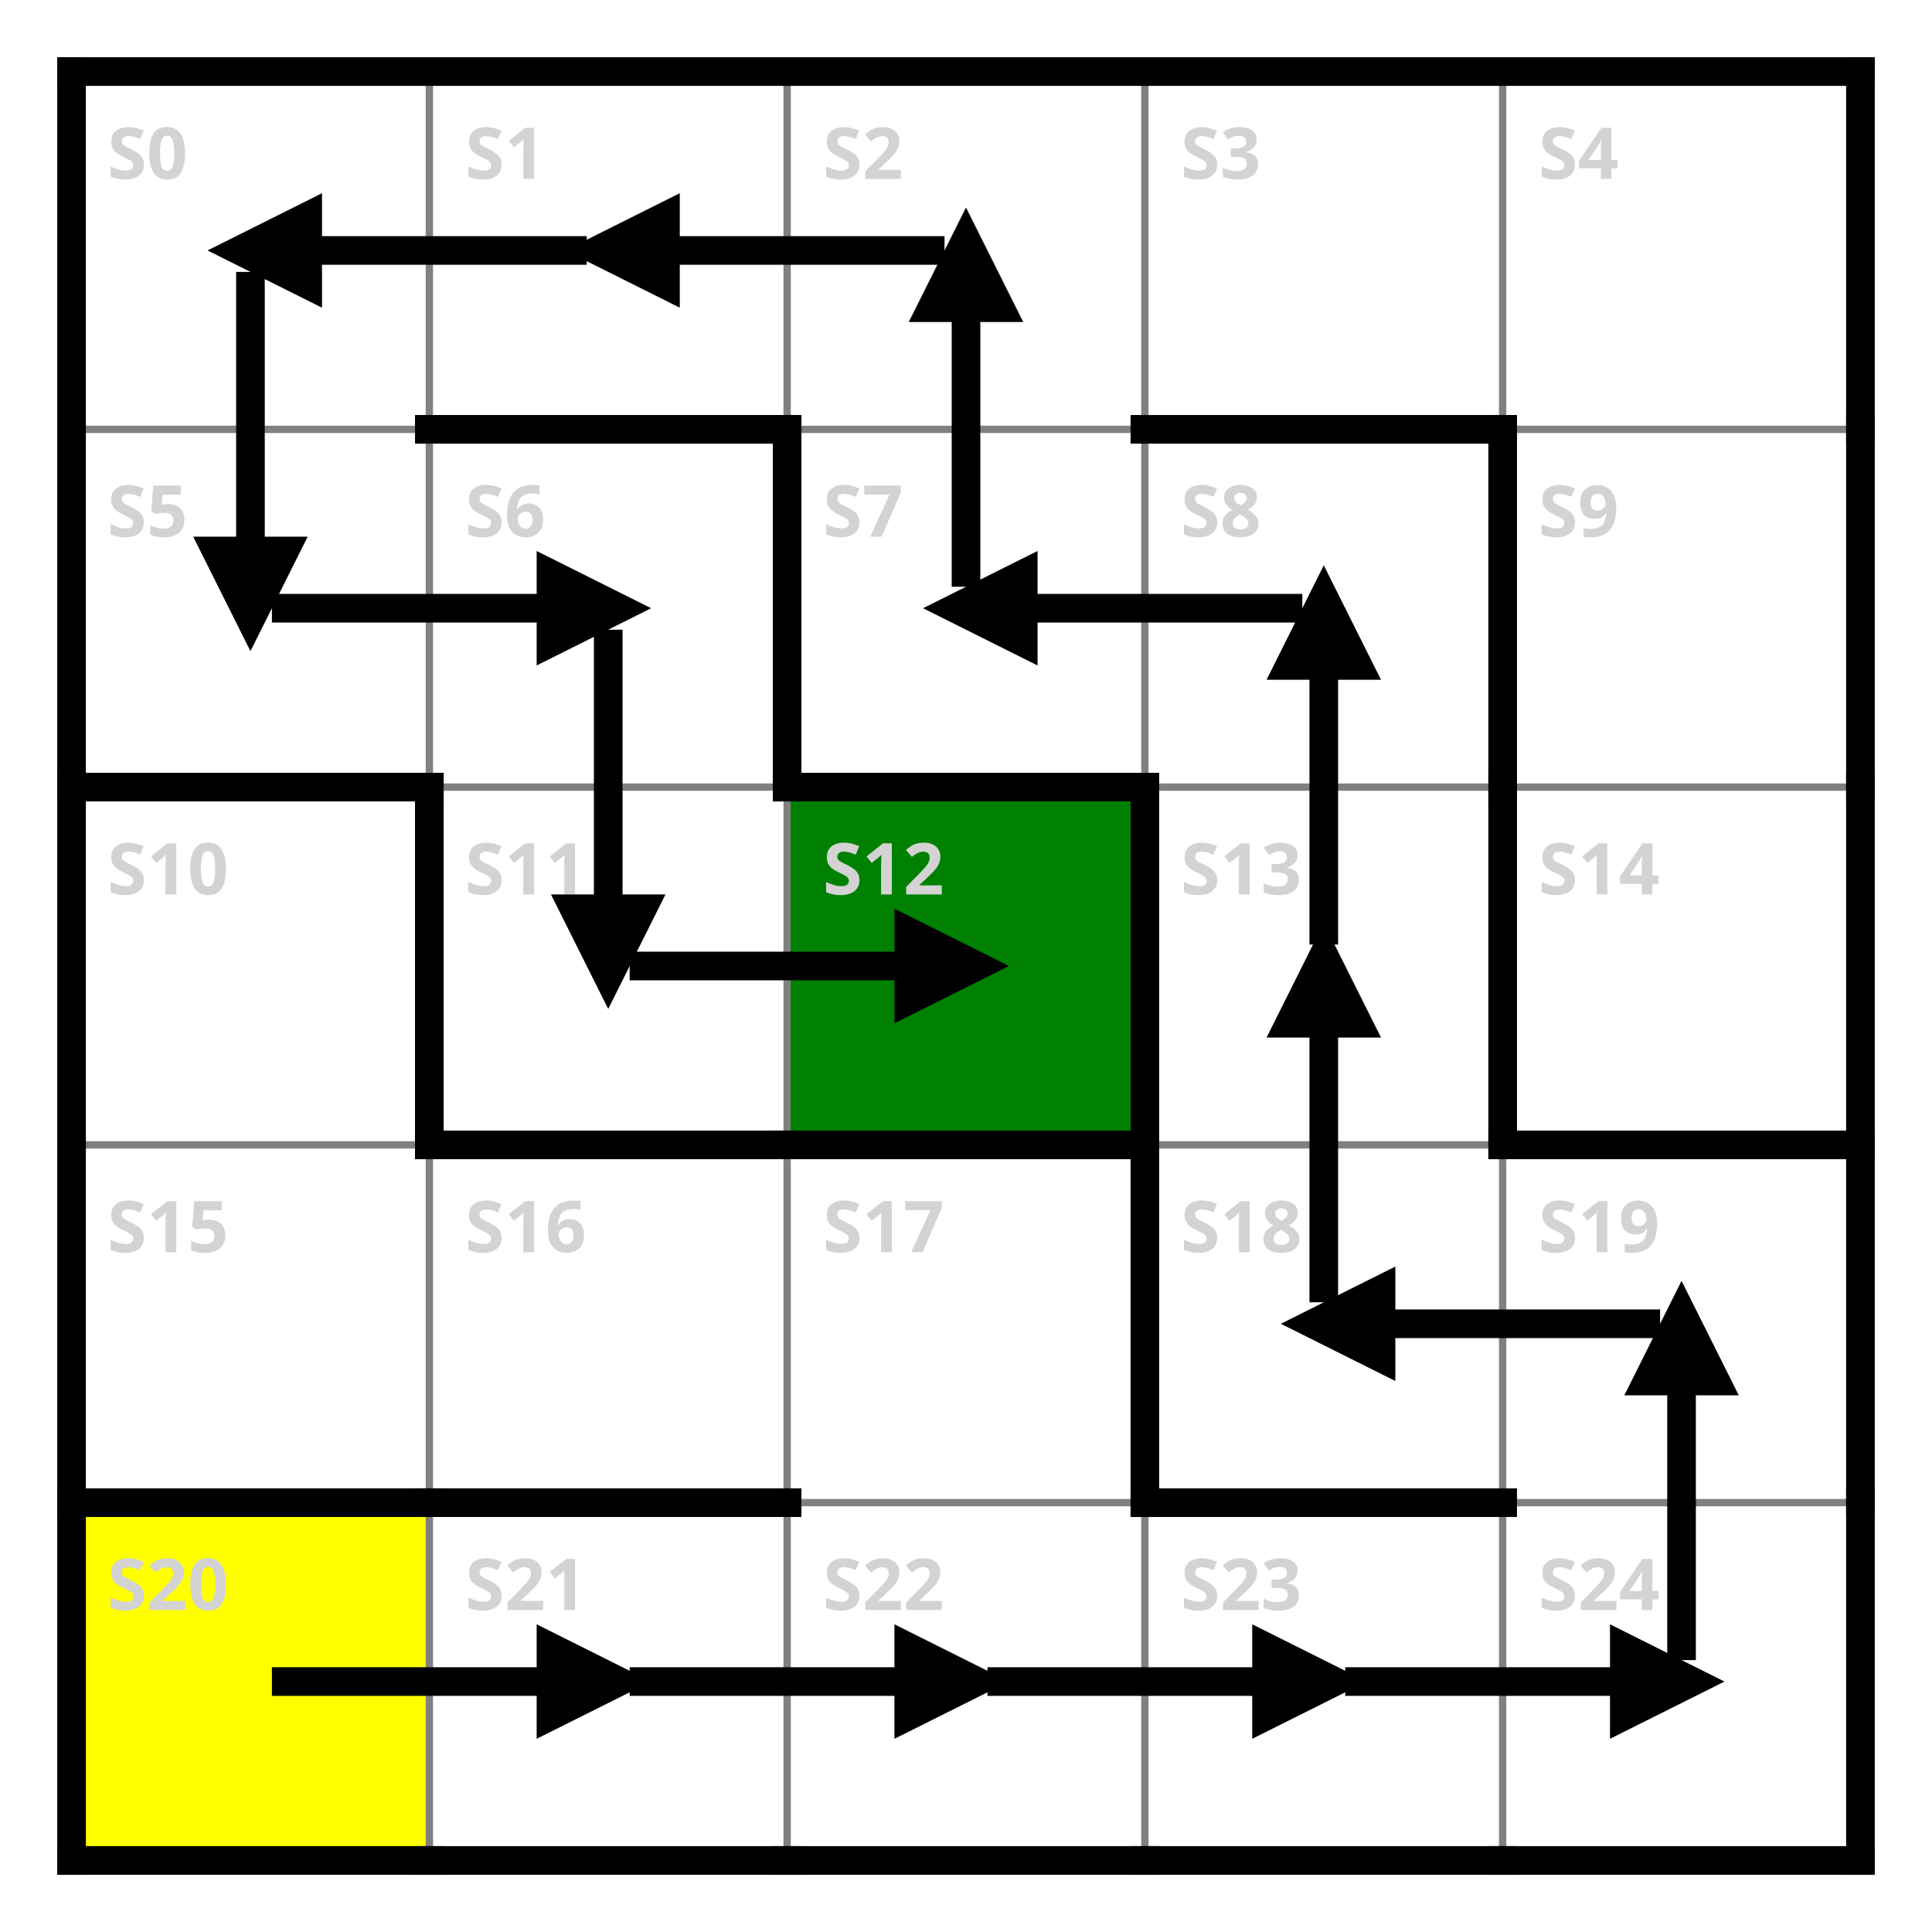
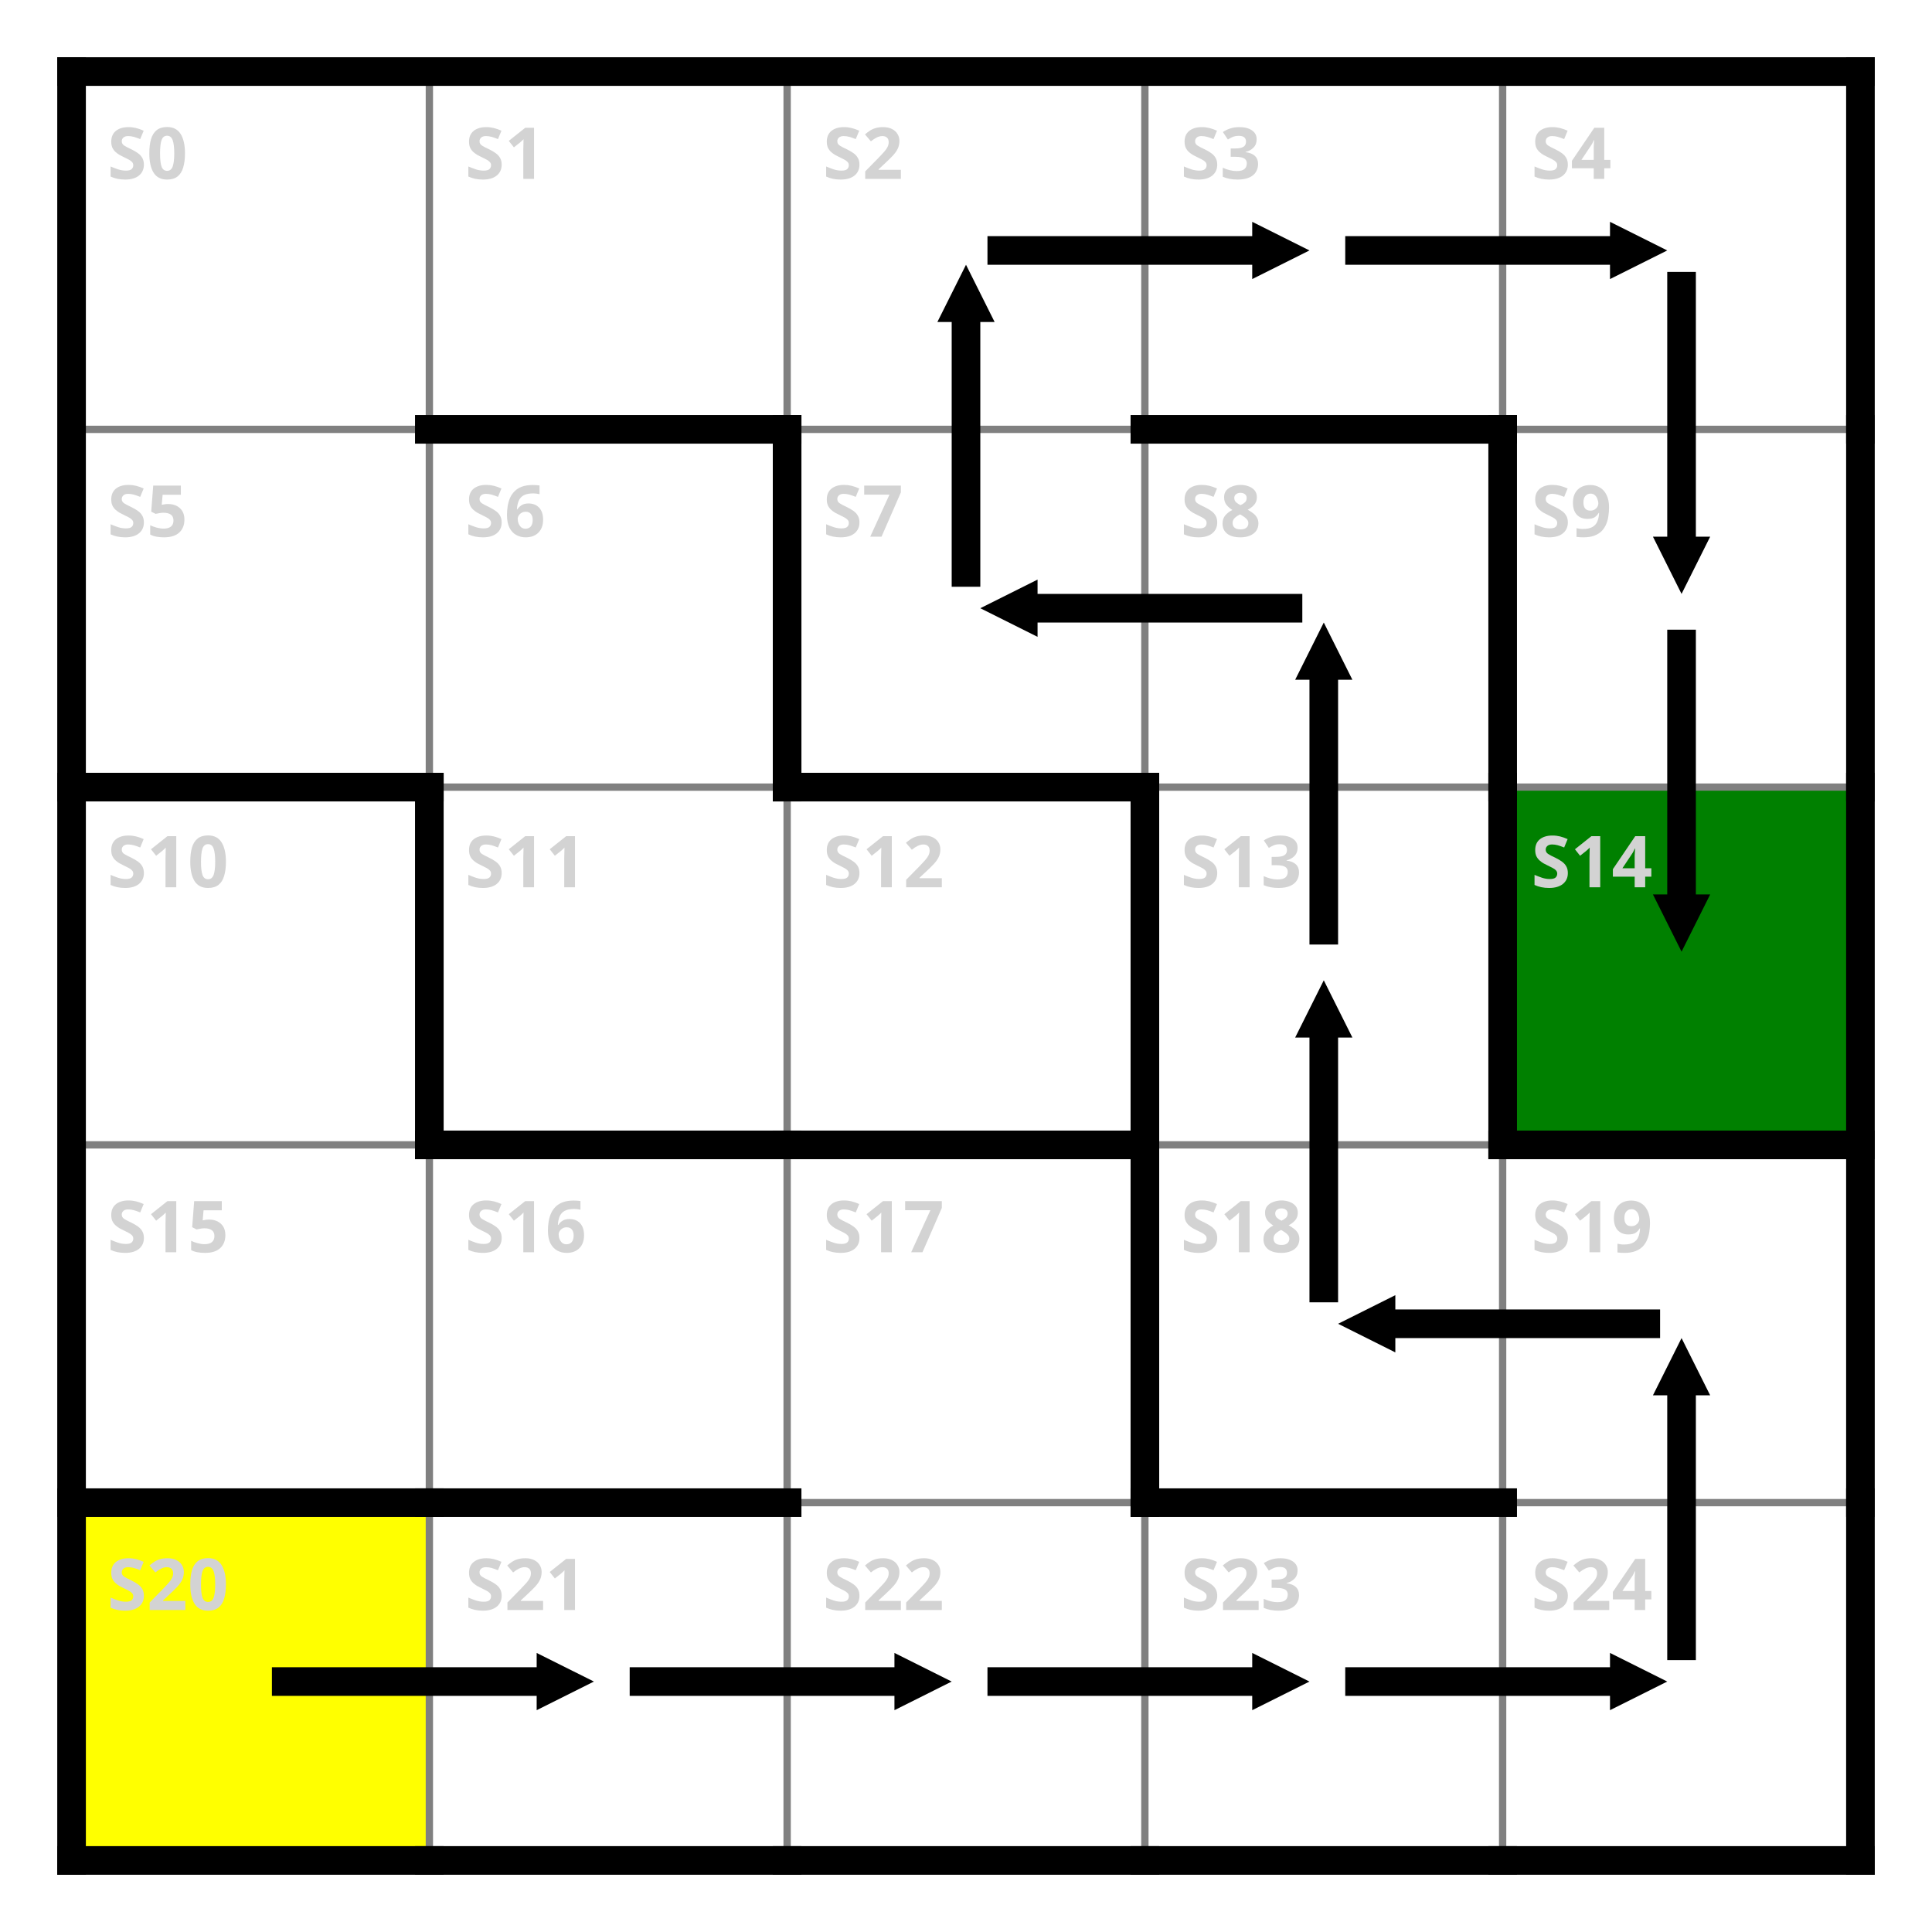
<svg xmlns="http://www.w3.org/2000/svg" width="270" height="270" viewBox="-10 -10 270 270">
  <defs>
    <style type="text/css">
line {
    stroke: #000000;
    stroke-linecap: square;
    stroke-width: 4;
}

.small { font: bold 10.0px sans-serif;
         fill: lightgray; }}
</style>
-     <marker id="arrow" markerWidth="10" markerHeight="7" refX="0" refY="2" orient="auto">
-       <polygon points="0 0, 4 2, 0 4" />
+     <marker id="arrow" markerWidth="25.0" markerHeight="12.5" refX="0" refY="1" orient="auto">
+       <polygon points="0 0, 2 1, 0 2" />
    </marker>
  </defs>
-   <rect x="0.0" y="0.0" width="50.0" height="50.0" fill="none" stroke="gray" stroke-width="1" />
-   <rect x="0.0" y="50.0" width="50.0" height="50.0" fill="none" stroke="gray" stroke-width="1" />
-   <rect x="0.0" y="100.0" width="50.0" height="50.0" fill="none" stroke="gray" stroke-width="1" />
-   <rect x="0.0" y="150.0" width="50.0" height="50.0" fill="none" stroke="gray" stroke-width="1" />
-   <rect x="0.0" y="200.0" width="50.0" height="50.0" fill="yellow" stroke="gray" stroke-width="1" />
-   <rect x="50.0" y="0.0" width="50.0" height="50.0" fill="none" stroke="gray" stroke-width="1" />
-   <rect x="50.0" y="50.0" width="50.0" height="50.0" fill="none" stroke="gray" stroke-width="1" />
-   <rect x="50.0" y="100.0" width="50.0" height="50.0" fill="none" stroke="gray" stroke-width="1" />
-   <rect x="50.0" y="150.0" width="50.0" height="50.0" fill="none" stroke="gray" stroke-width="1" />
-   <rect x="50.0" y="200.0" width="50.0" height="50.0" fill="none" stroke="gray" stroke-width="1" />
-   <rect x="100.0" y="0.0" width="50.0" height="50.0" fill="none" stroke="gray" stroke-width="1" />
-   <rect x="100.0" y="50.0" width="50.0" height="50.0" fill="none" stroke="gray" stroke-width="1" />
-   <rect x="100.0" y="100.0" width="50.0" height="50.0" fill="green" stroke="gray" stroke-width="1" />
-   <rect x="100.0" y="150.0" width="50.0" height="50.0" fill="none" stroke="gray" stroke-width="1" />
-   <rect x="100.0" y="200.0" width="50.0" height="50.0" fill="none" stroke="gray" stroke-width="1" />
-   <rect x="150.0" y="0.0" width="50.0" height="50.0" fill="none" stroke="gray" stroke-width="1" />
-   <rect x="150.0" y="50.0" width="50.0" height="50.0" fill="none" stroke="gray" stroke-width="1" />
-   <rect x="150.0" y="100.0" width="50.0" height="50.0" fill="none" stroke="gray" stroke-width="1" />
-   <rect x="150.0" y="150.0" width="50.0" height="50.0" fill="none" stroke="gray" stroke-width="1" />
-   <rect x="150.0" y="200.0" width="50.0" height="50.0" fill="none" stroke="gray" stroke-width="1" />
-   <rect x="200.0" y="0.0" width="50.0" height="50.0" fill="none" stroke="gray" stroke-width="1" />
-   <rect x="200.0" y="50.0" width="50.0" height="50.0" fill="none" stroke="gray" stroke-width="1" />
-   <rect x="200.0" y="100.0" width="50.0" height="50.0" fill="none" stroke="gray" stroke-width="1" />
-   <rect x="200.0" y="150.0" width="50.0" height="50.0" fill="none" stroke="gray" stroke-width="1" />
-   <rect x="200.0" y="200.0" width="50.0" height="50.0" fill="none" stroke="gray" stroke-width="1" />
-   <text x="5.0" y="15.0" class="small">S0</text>
-   <text x="5.0" y="65.0" class="small">S5</text>
-   <text x="5.0" y="115" class="small">S10</text>
-   <text x="5.0" y="165.0" class="small">S15</text>
-   <text x="5.0" y="215.0" class="small">S20</text>
-   <text x="55" y="15.0" class="small">S1</text>
-   <text x="55" y="65.0" class="small">S6</text>
-   <text x="55" y="115" class="small">S11</text>
-   <text x="55" y="165.0" class="small">S16</text>
-   <text x="55" y="215.0" class="small">S21</text>
-   <text x="105.0" y="15.0" class="small">S2</text>
-   <text x="105.0" y="65.0" class="small">S7</text>
-   <text x="105.0" y="115" class="small">S12</text>
-   <text x="105.0" y="165.0" class="small">S17</text>
-   <text x="105.0" y="215.0" class="small">S22</text>
-   <text x="155.0" y="15.0" class="small">S3</text>
-   <text x="155.0" y="65.0" class="small">S8</text>
-   <text x="155.0" y="115" class="small">S13</text>
-   <text x="155.0" y="165.0" class="small">S18</text>
-   <text x="155.0" y="215.0" class="small">S23</text>
-   <text x="205" y="15.0" class="small">S4</text>
-   <text x="205" y="65.0" class="small">S9</text>
-   <text x="205" y="115" class="small">S14</text>
-   <text x="205" y="165.0" class="small">S19</text>
-   <text x="205" y="215.0" class="small">S24</text>
-   <line x1="0.0" y1="100.0" x2="50.0" y2="100.0" />
-   <line x1="50.0" y1="100.0" x2="50.0" y2="150.0" />
-   <line x1="0.0" y1="200.0" x2="50.0" y2="200.0" />
-   <line x1="0.0" y1="250.0" x2="50.0" y2="250.0" />
-   <line x1="50.0" y1="50.0" x2="100.0" y2="50.0" />
-   <line x1="100.0" y1="50.0" x2="100.0" y2="100.0" />
-   <line x1="50.0" y1="150.0" x2="100.0" y2="150.0" />
-   <line x1="50.0" y1="200.0" x2="100.0" y2="200.0" />
-   <line x1="50.0" y1="250.0" x2="100.0" y2="250.0" />
-   <line x1="100.0" y1="100.0" x2="150.0" y2="100.0" />
-   <line x1="100.0" y1="150.0" x2="150.0" y2="150.0" />
-   <line x1="150.0" y1="100.0" x2="150.0" y2="150.0" />
-   <line x1="150.0" y1="150.0" x2="150.0" y2="200.0" />
-   <line x1="100.0" y1="250.0" x2="150.0" y2="250.0" />
-   <line x1="150.0" y1="50.0" x2="200.0" y2="50.0" />
-   <line x1="200.0" y1="50.0" x2="200.0" y2="100.0" />
-   <line x1="200.0" y1="100.0" x2="200.0" y2="150.0" />
-   <line x1="150.0" y1="200.0" x2="200.0" y2="200.0" />
-   <line x1="150.0" y1="250.0" x2="200.0" y2="250.0" />
-   <line x1="250.0" y1="0.0" x2="250.0" y2="50.0" />
-   <line x1="250.0" y1="50.0" x2="250.0" y2="100.0" />
-   <line x1="200.0" y1="150.0" x2="250.0" y2="150.0" />
-   <line x1="250.0" y1="100.0" x2="250.0" y2="150.0" />
-   <line x1="250.0" y1="150.0" x2="250.0" y2="200.0" />
-   <line x1="200.0" y1="250.0" x2="250.0" y2="250.0" />
-   <line x1="250.0" y1="200.0" x2="250.0" y2="250.0" />
-   <line x1="30.0" y1="225.0" x2="65.0" y2="225.0" stroke="#000" stroke-width="4" marker-end="url(#arrow)" />
-   <line x1="80.0" y1="225.0" x2="115.0" y2="225.0" stroke="#000" stroke-width="4" marker-end="url(#arrow)" />
-   <line x1="130.0" y1="225.0" x2="165.0" y2="225.0" stroke="#000" stroke-width="4" marker-end="url(#arrow)" />
-   <line x1="180.0" y1="225.0" x2="215.0" y2="225.0" stroke="#000" stroke-width="4" marker-end="url(#arrow)" />
-   <line x1="225.0" y1="220.0" x2="225.0" y2="185.0" stroke="#000" stroke-width="4" marker-end="url(#arrow)" />
-   <line x1="220.0" y1="175.0" x2="185.0" y2="175.0" stroke="#000" stroke-width="4" marker-end="url(#arrow)" />
-   <line x1="175.0" y1="170.0" x2="175.0" y2="135.0" stroke="#000" stroke-width="4" marker-end="url(#arrow)" />
-   <line x1="175.0" y1="120" x2="175.0" y2="85" stroke="#000" stroke-width="4" marker-end="url(#arrow)" />
-   <line x1="170.0" y1="75.0" x2="135.0" y2="75.0" stroke="#000" stroke-width="4" marker-end="url(#arrow)" />
-   <line x1="125.0" y1="70.0" x2="125.0" y2="35.0" stroke="#000" stroke-width="4" marker-end="url(#arrow)" />
-   <line x1="120" y1="25.0" x2="85" y2="25.0" stroke="#000" stroke-width="4" marker-end="url(#arrow)" />
-   <line x1="70.0" y1="25.0" x2="35.0" y2="25.0" stroke="#000" stroke-width="4" marker-end="url(#arrow)" />
-   <line x1="25.0" y1="30.0" x2="25.0" y2="65.0" stroke="#000" stroke-width="4" marker-end="url(#arrow)" />
-   <line x1="30.0" y1="75.0" x2="65.0" y2="75.0" stroke="#000" stroke-width="4" marker-end="url(#arrow)" />
-   <line x1="75.0" y1="80.0" x2="75.0" y2="115.0" stroke="#000" stroke-width="4" marker-end="url(#arrow)" />
-   <line x1="80.0" y1="125.0" x2="115.0" y2="125.0" stroke="#000" stroke-width="4" marker-end="url(#arrow)" />
+   <rect x="0" y="0" width="50" height="50" fill="none" stroke="gray" stroke-width="1" />
+   <rect x="0" y="50" width="50" height="50" fill="none" stroke="gray" stroke-width="1" />
+   <rect x="0" y="100" width="50" height="50" fill="none" stroke="gray" stroke-width="1" />
+   <rect x="0" y="150" width="50" height="50" fill="none" stroke="gray" stroke-width="1" />
+   <rect x="0" y="200" width="50" height="50" fill="yellow" stroke="gray" stroke-width="1" />
+   <rect x="50" y="0" width="50" height="50" fill="none" stroke="gray" stroke-width="1" />
+   <rect x="50" y="50" width="50" height="50" fill="none" stroke="gray" stroke-width="1" />
+   <rect x="50" y="100" width="50" height="50" fill="none" stroke="gray" stroke-width="1" />
+   <rect x="50" y="150" width="50" height="50" fill="none" stroke="gray" stroke-width="1" />
+   <rect x="50" y="200" width="50" height="50" fill="none" stroke="gray" stroke-width="1" />
+   <rect x="100" y="0" width="50" height="50" fill="none" stroke="gray" stroke-width="1" />
+   <rect x="100" y="50" width="50" height="50" fill="none" stroke="gray" stroke-width="1" />
+   <rect x="100" y="100" width="50" height="50" fill="none" stroke="gray" stroke-width="1" />
+   <rect x="100" y="150" width="50" height="50" fill="none" stroke="gray" stroke-width="1" />
+   <rect x="100" y="200" width="50" height="50" fill="none" stroke="gray" stroke-width="1" />
+   <rect x="150" y="0" width="50" height="50" fill="none" stroke="gray" stroke-width="1" />
+   <rect x="150" y="50" width="50" height="50" fill="none" stroke="gray" stroke-width="1" />
+   <rect x="150" y="100" width="50" height="50" fill="none" stroke="gray" stroke-width="1" />
+   <rect x="150" y="150" width="50" height="50" fill="none" stroke="gray" stroke-width="1" />
+   <rect x="150" y="200" width="50" height="50" fill="none" stroke="gray" stroke-width="1" />
+   <rect x="200" y="0" width="50" height="50" fill="none" stroke="gray" stroke-width="1" />
+   <rect x="200" y="50" width="50" height="50" fill="none" stroke="gray" stroke-width="1" />
+   <rect x="200" y="100" width="50" height="50" fill="green" stroke="gray" stroke-width="1" />
+   <rect x="200" y="150" width="50" height="50" fill="none" stroke="gray" stroke-width="1" />
+   <rect x="200" y="200" width="50" height="50" fill="none" stroke="gray" stroke-width="1" />
+   <text x="5" y="15" class="small">S0</text>
+   <text x="5" y="65" class="small">S5</text>
+   <text x="5" y="114" class="small">S10</text>
+   <text x="5" y="165" class="small">S15</text>
+   <text x="5" y="215" class="small">S20</text>
+   <text x="55" y="15" class="small">S1</text>
+   <text x="55" y="65" class="small">S6</text>
+   <text x="55" y="114" class="small">S11</text>
+   <text x="55" y="165" class="small">S16</text>
+   <text x="55" y="215" class="small">S21</text>
+   <text x="105" y="15" class="small">S2</text>
+   <text x="105" y="65" class="small">S7</text>
+   <text x="105" y="114" class="small">S12</text>
+   <text x="105" y="165" class="small">S17</text>
+   <text x="105" y="215" class="small">S22</text>
+   <text x="155" y="15" class="small">S3</text>
+   <text x="155" y="65" class="small">S8</text>
+   <text x="155" y="114" class="small">S13</text>
+   <text x="155" y="165" class="small">S18</text>
+   <text x="155" y="215" class="small">S23</text>
+   <text x="204" y="15" class="small">S4</text>
+   <text x="204" y="65" class="small">S9</text>
+   <text x="204" y="114" class="small">S14</text>
+   <text x="204" y="165" class="small">S19</text>
+   <text x="204" y="215" class="small">S24</text>
+   <line x1="0" y1="100" x2="50" y2="100" />
+   <line x1="50" y1="100" x2="50" y2="150" />
+   <line x1="0" y1="200" x2="50" y2="200" />
+   <line x1="0" y1="250" x2="50" y2="250" />
+   <line x1="50" y1="50" x2="100" y2="50" />
+   <line x1="100" y1="50" x2="100" y2="100" />
+   <line x1="50" y1="150" x2="100" y2="150" />
+   <line x1="50" y1="200" x2="100" y2="200" />
+   <line x1="50" y1="250" x2="100" y2="250" />
+   <line x1="100" y1="100" x2="150" y2="100" />
+   <line x1="100" y1="150" x2="150" y2="150" />
+   <line x1="150" y1="100" x2="150" y2="150" />
+   <line x1="150" y1="150" x2="150" y2="200" />
+   <line x1="100" y1="250" x2="150" y2="250" />
+   <line x1="150" y1="50" x2="200" y2="50" />
+   <line x1="200" y1="50" x2="200" y2="100" />
+   <line x1="200" y1="100" x2="200" y2="150" />
+   <line x1="150" y1="200" x2="200" y2="200" />
+   <line x1="150" y1="250" x2="200" y2="250" />
+   <line x1="250" y1="0" x2="250" y2="50" />
+   <line x1="250" y1="50" x2="250" y2="100" />
+   <line x1="200" y1="150" x2="250" y2="150" />
+   <line x1="250" y1="100" x2="250" y2="150" />
+   <line x1="250" y1="150" x2="250" y2="200" />
+   <line x1="200" y1="250" x2="250" y2="250" />
+   <line x1="250" y1="200" x2="250" y2="250" />
+   <line x1="30" y1="225" x2="65" y2="225" stroke="#000" stroke-width="4" marker-end="url(#arrow)" />
+   <line x1="80" y1="225" x2="115" y2="225" stroke="#000" stroke-width="4" marker-end="url(#arrow)" />
+   <line x1="130" y1="225" x2="165" y2="225" stroke="#000" stroke-width="4" marker-end="url(#arrow)" />
+   <line x1="180" y1="225" x2="215" y2="225" stroke="#000" stroke-width="4" marker-end="url(#arrow)" />
+   <line x1="225" y1="220" x2="225" y2="185" stroke="#000" stroke-width="4" marker-end="url(#arrow)" />
+   <line x1="220" y1="175" x2="185" y2="175" stroke="#000" stroke-width="4" marker-end="url(#arrow)" />
+   <line x1="175" y1="170" x2="175" y2="135" stroke="#000" stroke-width="4" marker-end="url(#arrow)" />
+   <line x1="175" y1="120" x2="175" y2="85" stroke="#000" stroke-width="4" marker-end="url(#arrow)" />
+   <line x1="170" y1="75" x2="135" y2="75" stroke="#000" stroke-width="4" marker-end="url(#arrow)" />
+   <line x1="125" y1="70" x2="125" y2="35" stroke="#000" stroke-width="4" marker-end="url(#arrow)" />
+   <line x1="130" y1="25" x2="165" y2="25" stroke="#000" stroke-width="4" marker-end="url(#arrow)" />
+   <line x1="180" y1="25" x2="215" y2="25" stroke="#000" stroke-width="4" marker-end="url(#arrow)" />
+   <line x1="225" y1="30" x2="225" y2="65" stroke="#000" stroke-width="4" marker-end="url(#arrow)" />
+   <line x1="225" y1="80" x2="225" y2="115" stroke="#000" stroke-width="4" marker-end="url(#arrow)" />
  <line x1="0" y1="0" x2="250" y2="0" />
  <line x1="0" y1="0" x2="0" y2="250" />
</svg>
